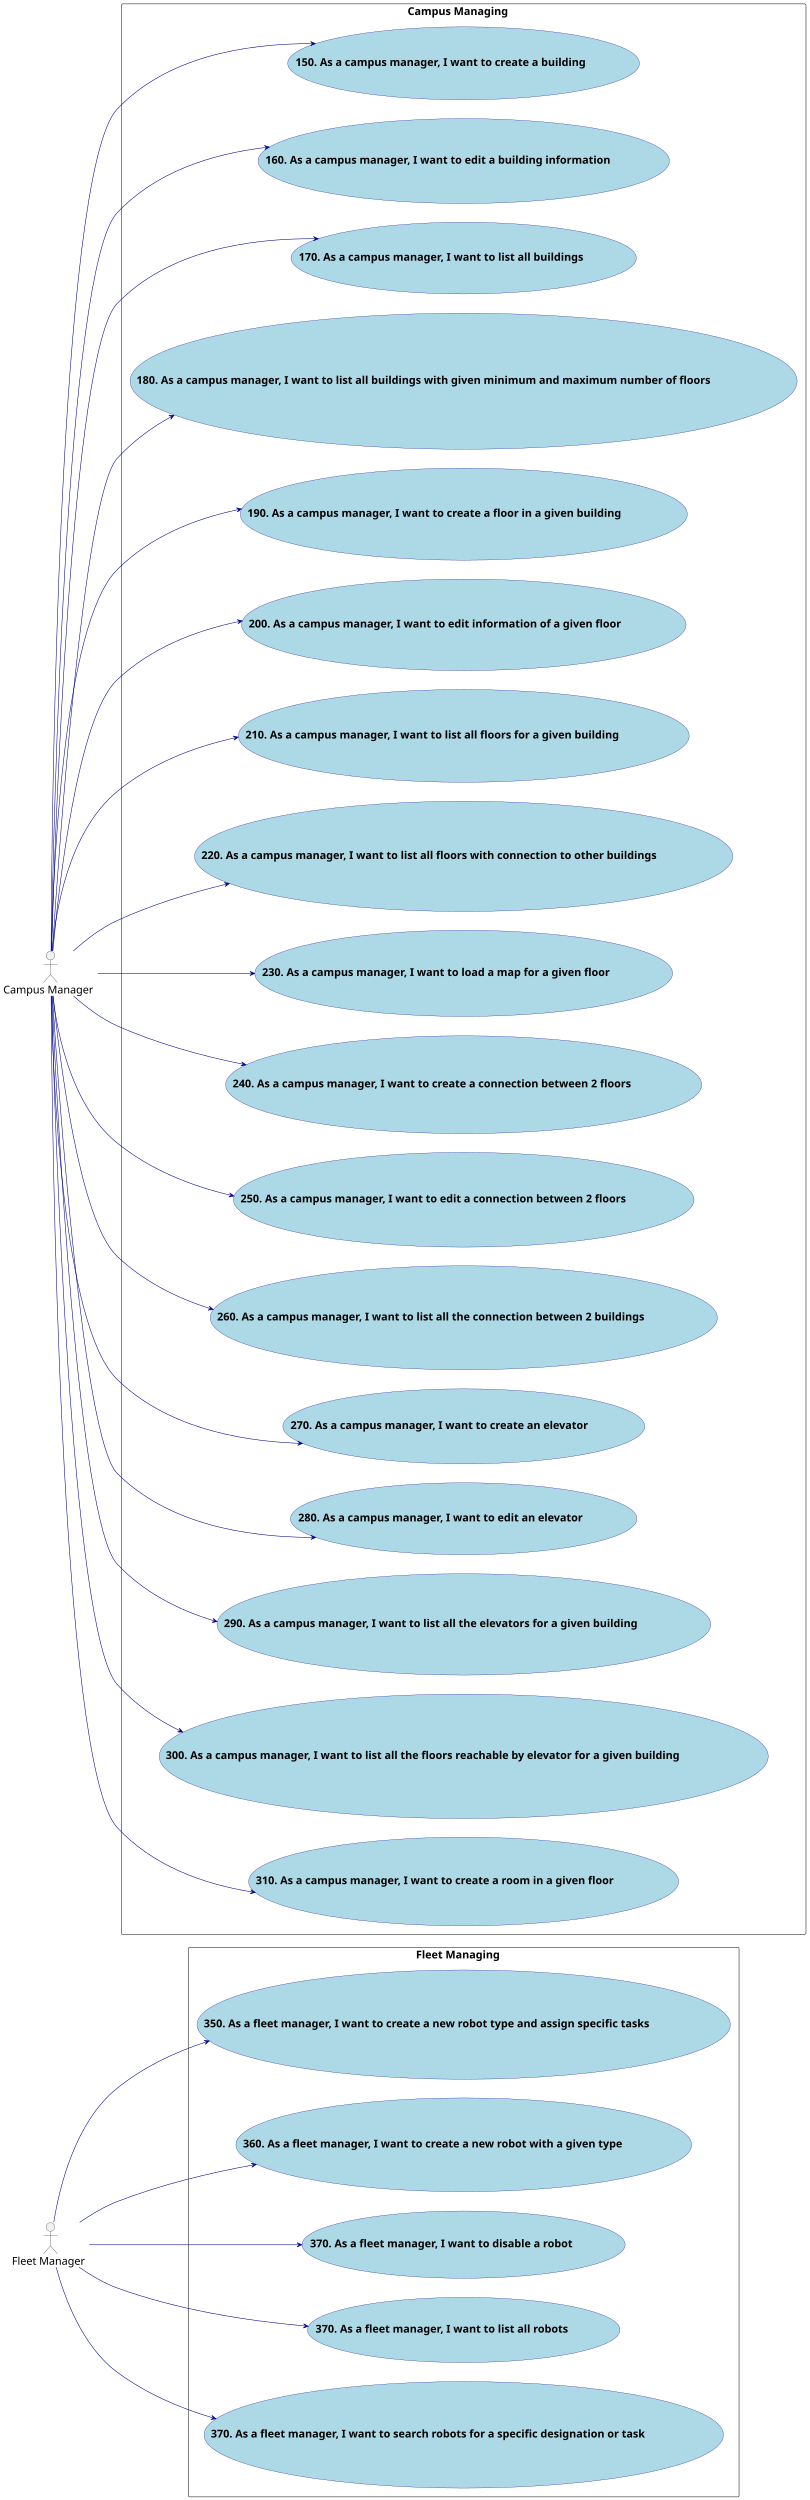
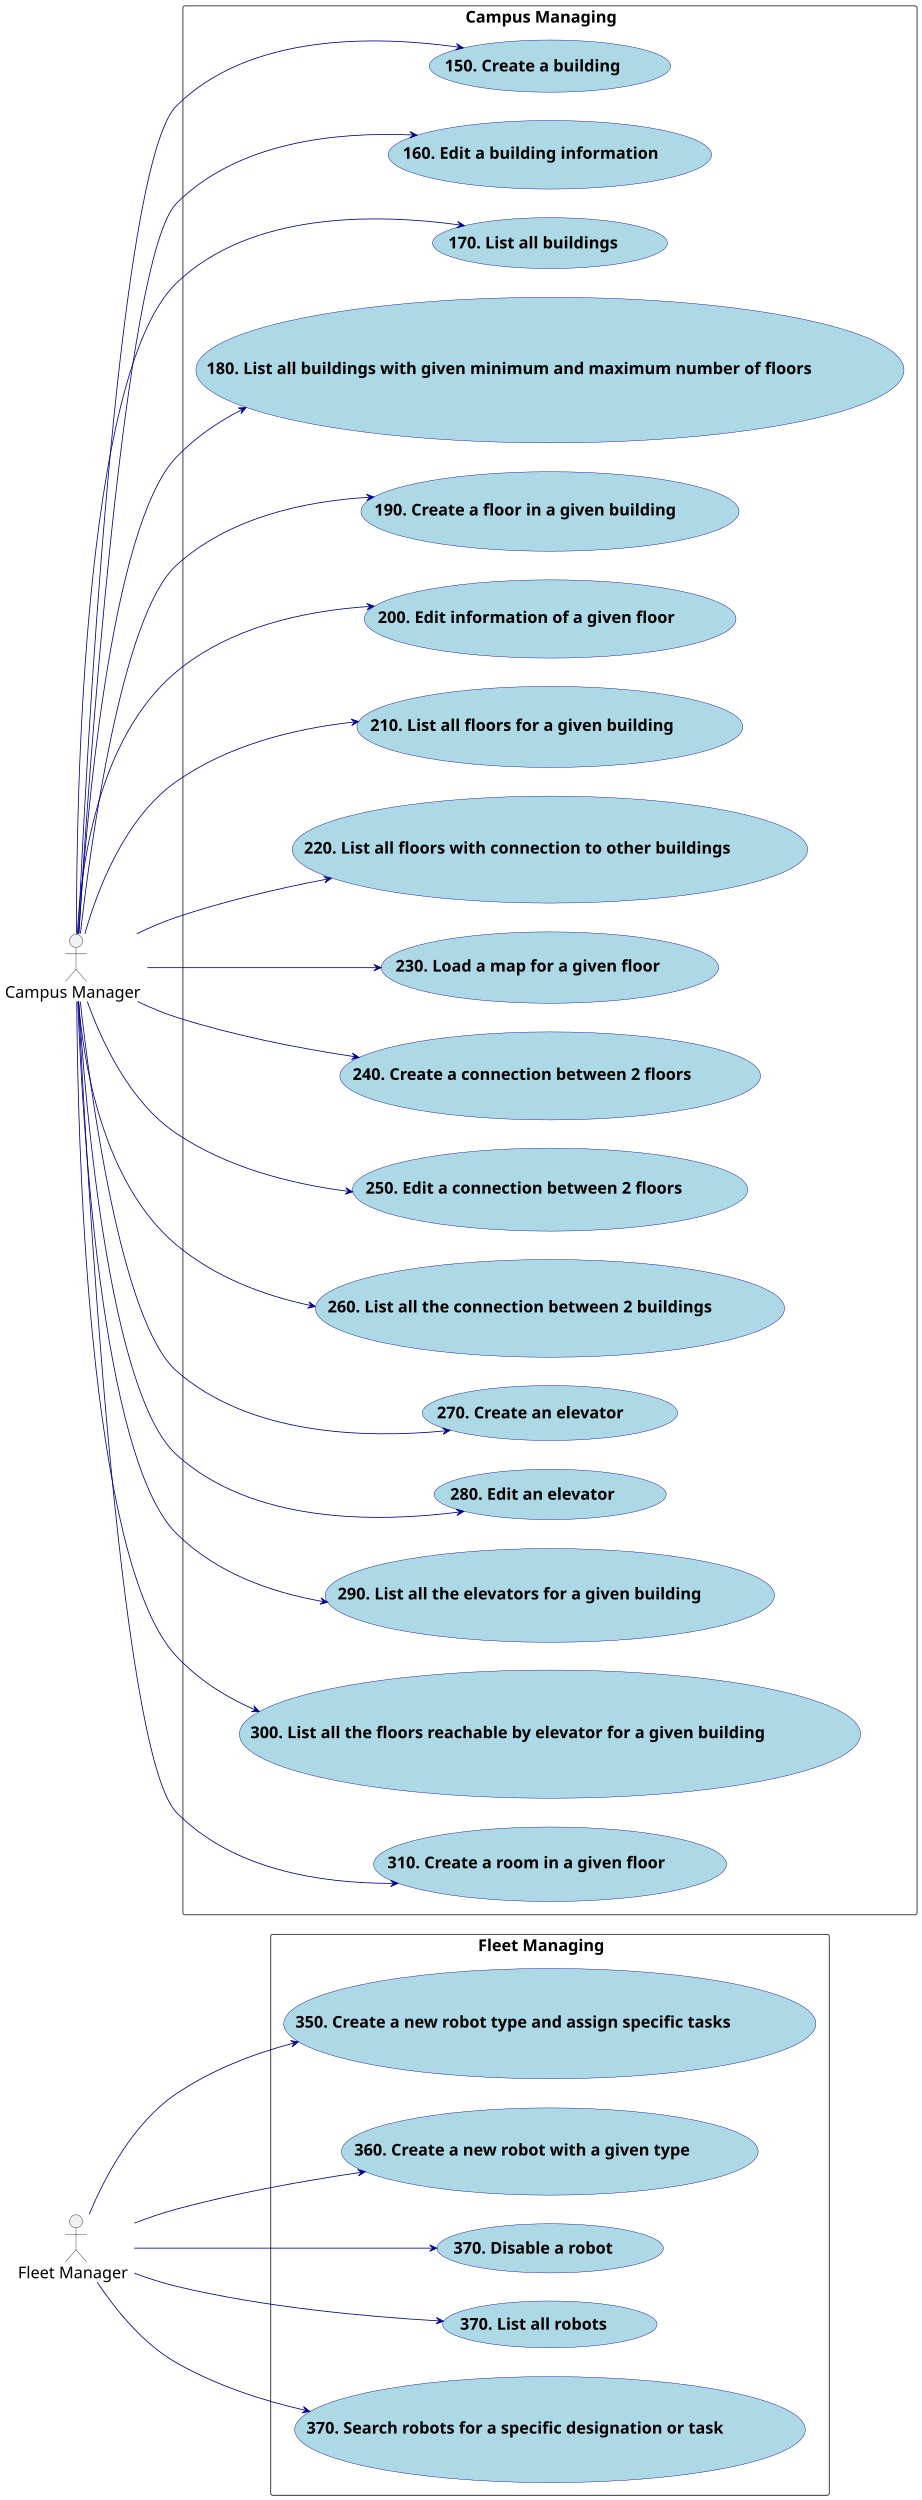
- <svg xmlns="http://www.w3.org/2000/svg" contentStyleType="text/css" height="4631px" preserveAspectRatio="none" style="width:1499px;height:4631px;background:#FFFFFF;" version="1.1" viewBox="0 0 1499 4631" width="1499px" zoomAndPan="magnify">
+ <svg xmlns="http://www.w3.org/2000/svg" contentStyleType="text/css" height="3075px" preserveAspectRatio="none" style="width:1134px;height:3075px;background:#FFFFFF;" version="1.1" viewBox="0 0 1134 3075" width="1134px" zoomAndPan="magnify">
  <defs />
  <g>
    <g id="cluster_campus">
-       <rect fill="none" height="3576" rx="2.5" ry="2.5" style="stroke:#181818;stroke-width:1.0;" width="1268" x="225" y="7.217" />
-       <text fill="#000000" font-family="sans-serif" font-size="20" font-weight="bold" lengthAdjust="spacing" textLength="208" x="755" y="27.781">Campus Managing</text>
+       <rect fill="none" height="2348" rx="2.5" ry="2.5" style="stroke:#181818;stroke-width:1.0;" width="903" x="225" y="7.217" />
+       <text fill="#000000" font-family="sans-serif" font-size="20" font-weight="bold" lengthAdjust="spacing" textLength="208" x="572.5" y="27.781">Campus Managing</text>
    </g>
    <g id="cluster_fleet">
-       <rect fill="none" height="1018" rx="2.5" ry="2.5" style="stroke:#181818;stroke-width:1.0;" width="1020" x="349" y="3607.217" />
-       <text fill="#000000" font-family="sans-serif" font-size="20" font-weight="bold" lengthAdjust="spacing" textLength="177" x="770.5" y="3627.781">Fleet Managing</text>
+       <rect fill="none" height="690" rx="2.5" ry="2.5" style="stroke:#181818;stroke-width:1.0;" width="687" x="333" y="2379.217" />
+       <text fill="#000000" font-family="sans-serif" font-size="20" font-weight="bold" lengthAdjust="spacing" textLength="177" x="588" y="2399.781">Fleet Managing</text>
    </g>
    <g id="elem_createBuilding">
-       <ellipse cx="858.791" cy="117.275" fill="#ADD8E6" rx="325.791" ry="67.558" style="stroke:#00008B;stroke-width:0.5;" />
-       <text fill="#000000" font-family="sans-serif" font-size="20" font-weight="bold" lengthAdjust="spacing" textLength="623" x="547.291" y="122.199">150. As a campus manager, I want to create a building</text>
+       <ellipse cx="676.46" cy="81.309" fill="#ADD8E6" rx="148.46" ry="32.092" style="stroke:#00008B;stroke-width:0.5;" />
+       <text fill="#000000" font-family="sans-serif" font-size="20" font-weight="bold" lengthAdjust="spacing" textLength="253" x="546.96" y="87.841">150. Create a building</text>
    </g>
    <g id="elem_editBuilding">
-       <ellipse cx="859.008" cy="298.318" fill="#ADD8E6" rx="381.008" ry="78.602" style="stroke:#00008B;stroke-width:0.5;" />
-       <text fill="#000000" font-family="sans-serif" font-size="20" font-weight="bold" lengthAdjust="spacing" textLength="735" x="491.508" y="303.242">160. As a campus manager, I want to edit a building information</text>
+       <ellipse cx="676.348" cy="190.387" fill="#ADD8E6" rx="198.848" ry="42.17" style="stroke:#00008B;stroke-width:0.5;" />
+       <text fill="#000000" font-family="sans-serif" font-size="20" font-weight="bold" lengthAdjust="spacing" textLength="362" x="495.348" y="195.31">160. Edit a building information</text>
    </g>
    <g id="elem_listBuildings">
-       <ellipse cx="858.891" cy="478.095" fill="#ADD8E6" rx="319.891" ry="66.378" style="stroke:#00008B;stroke-width:0.5;" />
-       <text fill="#000000" font-family="sans-serif" font-size="20" font-weight="bold" lengthAdjust="spacing" textLength="611" x="553.391" y="483.019">170. As a campus manager, I want to list all buildings</text>
+       <ellipse cx="676.469" cy="299.011" fill="#ADD8E6" rx="144.469" ry="31.294" style="stroke:#00008B;stroke-width:0.5;" />
+       <text fill="#000000" font-family="sans-serif" font-size="20" font-weight="bold" lengthAdjust="spacing" textLength="244" x="551.469" y="305.543">170. List all buildings</text>
    </g>
    <g id="elem_listBuildingsWithFloors">
-       <ellipse cx="858.761" cy="706.169" fill="#ADD8E6" rx="617.761" ry="125.952" style="stroke:#00008B;stroke-width:0.5;" />
-       <text fill="#000000" font-family="sans-serif" font-size="20" font-weight="bold" lengthAdjust="spacing" textLength="1212" x="252.761" y="711.093">180. As a campus manager, I want to list all buildings with given minimum and maximum number of floors</text>
+       <ellipse cx="676.435" cy="455.204" fill="#ADD8E6" rx="435.435" ry="89.487" style="stroke:#00008B;stroke-width:0.5;" />
+       <text fill="#000000" font-family="sans-serif" font-size="20" font-weight="bold" lengthAdjust="spacing" textLength="845" x="253.935" y="460.128">180. List all buildings with given minimum and maximum number of floors</text>
    </g>
    <g id="elem_createFloor">
-       <ellipse cx="859.141" cy="952.445" fill="#ADD8E6" rx="414.141" ry="85.228" style="stroke:#00008B;stroke-width:0.5;" />
-       <text fill="#000000" font-family="sans-serif" font-size="20" font-weight="bold" lengthAdjust="spacing" textLength="802" x="458.141" y="957.369">190. As a campus manager, I want to create a floor in a given building</text>
+       <ellipse cx="676.503" cy="629.117" fill="#ADD8E6" rx="232.503" ry="48.901" style="stroke:#00008B;stroke-width:0.5;" />
+       <text fill="#000000" font-family="sans-serif" font-size="20" font-weight="bold" lengthAdjust="spacing" textLength="432" x="460.503" y="634.041">190. Create a floor in a given building</text>
    </g>
    <g id="elem_editFloor">
-       <ellipse cx="859.166" cy="1157.45" fill="#ADD8E6" rx="411.666" ry="84.733" style="stroke:#00008B;stroke-width:0.5;" />
-       <text fill="#000000" font-family="sans-serif" font-size="20" font-weight="bold" lengthAdjust="spacing" textLength="797" x="460.666" y="1162.374">200. As a campus manager, I want to edit information of a given floor</text>
+       <ellipse cx="676.636" cy="761.344" fill="#ADD8E6" rx="228.636" ry="48.127" style="stroke:#00008B;stroke-width:0.5;" />
+       <text fill="#000000" font-family="sans-serif" font-size="20" font-weight="bold" lengthAdjust="spacing" textLength="424" x="464.636" y="766.268">200. Edit information of a given floor</text>
    </g>
    <g id="elem_listFloors">
-       <ellipse cx="859.106" cy="1363.138" fill="#ADD8E6" rx="417.606" ry="85.921" style="stroke:#00008B;stroke-width:0.5;" />
-       <text fill="#000000" font-family="sans-serif" font-size="20" font-weight="bold" lengthAdjust="spacing" textLength="802" x="454.606" y="1368.062">210. As a campus manager, I want to list all floors for a given building</text>
+       <ellipse cx="676.343" cy="894.085" fill="#ADD8E6" rx="237.343" ry="49.869" style="stroke:#00008B;stroke-width:0.5;" />
+       <text fill="#000000" font-family="sans-serif" font-size="20" font-weight="bold" lengthAdjust="spacing" textLength="435" x="455.343" y="899.009">210. List all floors for a given building</text>
    </g>
    <g id="elem_listFloorsWithConnections">
-       <ellipse cx="858.931" cy="1586.303" fill="#ADD8E6" rx="498.431" ry="102.086" style="stroke:#00008B;stroke-width:0.5;" />
-       <text fill="#000000" font-family="sans-serif" font-size="20" font-weight="bold" lengthAdjust="spacing" textLength="972" x="372.931" y="1591.227">220. As a campus manager, I want to list all floors with connection to other buildings</text>
+       <ellipse cx="676.442" cy="1045.005" fill="#ADD8E6" rx="316.942" ry="65.788" style="stroke:#00008B;stroke-width:0.5;" />
+       <text fill="#000000" font-family="sans-serif" font-size="20" font-weight="bold" lengthAdjust="spacing" textLength="605" x="373.942" y="1049.929">220. List all floors with connection to other buildings</text>
    </g>
    <g id="elem_loadFloorMap">
-       <ellipse cx="858.937" cy="1803.004" fill="#ADD8E6" rx="386.937" ry="79.787" style="stroke:#00008B;stroke-width:0.5;" />
-       <text fill="#000000" font-family="sans-serif" font-size="20" font-weight="bold" lengthAdjust="spacing" textLength="747" x="485.437" y="1807.928">230. As a campus manager, I want to load a map for a given floor</text>
+       <ellipse cx="676.459" cy="1190.109" fill="#ADD8E6" rx="207.459" ry="43.892" style="stroke:#00008B;stroke-width:0.5;" />
+       <text fill="#000000" font-family="sans-serif" font-size="20" font-weight="bold" lengthAdjust="spacing" textLength="380" x="486.459" y="1195.033">230. Load a map for a given floor</text>
    </g>
    <g id="elem_createConnection">
-       <ellipse cx="858.885" cy="2009.294" fill="#ADD8E6" rx="440.885" ry="90.577" style="stroke:#00008B;stroke-width:0.5;" />
-       <text fill="#000000" font-family="sans-serif" font-size="20" font-weight="bold" lengthAdjust="spacing" textLength="856" x="430.885" y="2014.218">240. As a campus manager, I want to create a connection between 2 floors</text>
+       <ellipse cx="676.712" cy="1323.359" fill="#ADD8E6" rx="258.712" ry="54.142" style="stroke:#00008B;stroke-width:0.5;" />
+       <text fill="#000000" font-family="sans-serif" font-size="20" font-weight="bold" lengthAdjust="spacing" textLength="486" x="433.712" y="1328.283">240. Create a connection between 2 floors</text>
    </g>
    <g id="elem_editConnection">
-       <ellipse cx="859.018" cy="2222.421" fill="#ADD8E6" rx="426.518" ry="87.704" style="stroke:#00008B;stroke-width:0.5;" />
-       <text fill="#000000" font-family="sans-serif" font-size="20" font-weight="bold" lengthAdjust="spacing" textLength="827" x="445.518" y="2227.344">250. As a campus manager, I want to edit a connection between 2 floors</text>
+       <ellipse cx="676.659" cy="1463.249" fill="#ADD8E6" rx="243.16" ry="51.032" style="stroke:#00008B;stroke-width:0.5;" />
+       <text fill="#000000" font-family="sans-serif" font-size="20" font-weight="bold" lengthAdjust="spacing" textLength="454" x="449.659" y="1468.172">250. Edit a connection between 2 floors</text>
    </g>
    <g id="elem_listBuildingsConnections">
-       <ellipse cx="859.144" cy="2441.046" fill="#ADD8E6" rx="469.644" ry="96.329" style="stroke:#00008B;stroke-width:0.5;" />
-       <text fill="#000000" font-family="sans-serif" font-size="20" font-weight="bold" lengthAdjust="spacing" textLength="914" x="402.144" y="2445.969">260. As a campus manager, I want to list all the connection between 2 buildings</text>
+       <ellipse cx="676.496" cy="1609.316" fill="#ADD8E6" rx="288.496" ry="60.099" style="stroke:#00008B;stroke-width:0.5;" />
+       <text fill="#000000" font-family="sans-serif" font-size="20" font-weight="bold" lengthAdjust="spacing" textLength="547" x="402.996" y="1614.24">260. List all the connection between 2 buildings</text>
    </g>
    <g id="elem_createElevator">
-       <ellipse cx="859.139" cy="2642.145" fill="#ADD8E6" rx="335.139" ry="69.428" style="stroke:#00008B;stroke-width:0.5;" />
-       <text fill="#000000" font-family="sans-serif" font-size="20" font-weight="bold" lengthAdjust="spacing" textLength="642" x="538.139" y="2647.068">270. As a campus manager, I want to create an elevator</text>
+       <ellipse cx="676.479" cy="1738.013" fill="#ADD8E6" rx="156.979" ry="33.796" style="stroke:#00008B;stroke-width:0.5;" />
+       <text fill="#000000" font-family="sans-serif" font-size="20" font-weight="bold" lengthAdjust="spacing" textLength="272" x="537.479" y="1744.545">270. Create an elevator</text>
    </g>
    <g id="elem_editElevator">
-       <ellipse cx="858.874" cy="2813.292" fill="#ADD8E6" rx="320.874" ry="66.575" style="stroke:#00008B;stroke-width:0.5;" />
-       <text fill="#000000" font-family="sans-serif" font-size="20" font-weight="bold" lengthAdjust="spacing" textLength="613" x="552.374" y="2818.215">280. As a campus manager, I want to edit an elevator</text>
+       <ellipse cx="676.705" cy="1838.158" fill="#ADD8E6" rx="142.705" ry="30.941" style="stroke:#00008B;stroke-width:0.5;" />
+       <text fill="#000000" font-family="sans-serif" font-size="20" font-weight="bold" lengthAdjust="spacing" textLength="240" x="553.705" y="1844.69">280. Edit an elevator</text>
    </g>
    <g id="elem_listElevators">
-       <ellipse cx="859.244" cy="3009.066" fill="#ADD8E6" rx="457.244" ry="93.849" style="stroke:#00008B;stroke-width:0.5;" />
-       <text fill="#000000" font-family="sans-serif" font-size="20" font-weight="bold" lengthAdjust="spacing" textLength="889" x="414.744" y="3013.99">290. As a campus manager, I want to list all the elevators for a given building</text>
+       <ellipse cx="676.27" cy="1962.371" fill="#ADD8E6" rx="276.27" ry="57.654" style="stroke:#00008B;stroke-width:0.5;" />
+       <text fill="#000000" font-family="sans-serif" font-size="20" font-weight="bold" lengthAdjust="spacing" textLength="522" x="415.27" y="1967.295">290. List all the elevators for a given building</text>
    </g>
    <g id="elem_listFloorsReachableByElevator">
-       <ellipse cx="859.027" cy="3253.422" fill="#ADD8E6" rx="564.027" ry="115.206" style="stroke:#00008B;stroke-width:0.5;" />
-       <text fill="#000000" font-family="sans-serif" font-size="20" font-weight="bold" lengthAdjust="spacing" textLength="1104" x="307.027" y="3258.346">300. As a campus manager, I want to list all the floors reachable by elevator for a given building</text>
+       <ellipse cx="676.496" cy="2133.016" fill="#ADD8E6" rx="381.996" ry="78.799" style="stroke:#00008B;stroke-width:0.5;" />
+       <text fill="#000000" font-family="sans-serif" font-size="20" font-weight="bold" lengthAdjust="spacing" textLength="737" x="307.996" y="2137.94">300. List all the floors reachable by elevator for a given building</text>
    </g>
    <g id="elem_createRoom">
-       <ellipse cx="858.808" cy="3485.278" fill="#ADD8E6" rx="398.308" ry="82.062" style="stroke:#00008B;stroke-width:0.5;" />
-       <text fill="#000000" font-family="sans-serif" font-size="20" font-weight="bold" lengthAdjust="spacing" textLength="770" x="473.808" y="3490.202">310. As a campus manager, I want to create a room in a given floor</text>
+       <ellipse cx="676.564" cy="2293.03" fill="#ADD8E6" rx="217.065" ry="45.813" style="stroke:#00008B;stroke-width:0.5;" />
+       <text fill="#000000" font-family="sans-serif" font-size="20" font-weight="bold" lengthAdjust="spacing" textLength="400" x="476.565" y="2297.954">310. Create a room in a given floor</text>
    </g>
    <g id="elem_createRobotType">
-       <ellipse cx="858.962" cy="3750.409" fill="#ADD8E6" rx="493.962" ry="101.192" style="stroke:#00008B;stroke-width:0.5;" />
-       <text fill="#000000" font-family="sans-serif" font-size="20" font-weight="bold" lengthAdjust="spacing" textLength="963" x="377.462" y="3755.333">350. As a fleet manager, I want to create a new robot type and assign specific tasks</text>
+       <ellipse cx="676.266" cy="2489.07" fill="#ADD8E6" rx="327.266" ry="67.853" style="stroke:#00008B;stroke-width:0.5;" />
+       <text fill="#000000" font-family="sans-serif" font-size="20" font-weight="bold" lengthAdjust="spacing" textLength="626" x="363.266" y="2493.994">350. Create a new robot type and assign specific tasks</text>
    </g>
    <g id="elem_createRobot">
-       <ellipse cx="859.062" cy="3973.029" fill="#ADD8E6" rx="422.062" ry="86.812" style="stroke:#00008B;stroke-width:0.5;" />
-       <text fill="#000000" font-family="sans-serif" font-size="20" font-weight="bold" lengthAdjust="spacing" textLength="818" x="450.062" y="3977.953">360. As a fleet manager, I want to create a new robot with a given type</text>
+       <ellipse cx="676.278" cy="2646.372" fill="#ADD8E6" rx="256.278" ry="53.656" style="stroke:#00008B;stroke-width:0.5;" />
+       <text fill="#000000" font-family="sans-serif" font-size="20" font-weight="bold" lengthAdjust="spacing" textLength="481" x="435.778" y="2651.296">360. Create a new robot with a given type</text>
    </g>
    <g id="elem_disableRobot">
-       <ellipse cx="858.773" cy="4157.971" fill="#ADD8E6" rx="299.273" ry="62.255" style="stroke:#00008B;stroke-width:0.5;" />
-       <text fill="#000000" font-family="sans-serif" font-size="20" font-weight="bold" lengthAdjust="spacing" textLength="569" x="574.273" y="4162.895">370. As a fleet manager, I want to disable a robot</text>
+       <ellipse cx="676.696" cy="2765.456" fill="#ADD8E6" rx="139.196" ry="30.239" style="stroke:#00008B;stroke-width:0.5;" />
+       <text fill="#000000" font-family="sans-serif" font-size="20" font-weight="bold" lengthAdjust="spacing" textLength="232" x="557.696" y="2771.988">370. Disable a robot</text>
    </g>
    <g id="elem_listRobots">
-       <ellipse cx="858.975" cy="4316.012" fill="#ADD8E6" rx="289.475" ry="60.295" style="stroke:#00008B;stroke-width:0.5;" />
-       <text fill="#000000" font-family="sans-serif" font-size="20" font-weight="bold" lengthAdjust="spacing" textLength="549" x="584.475" y="4320.936">370. As a fleet manager, I want to list all robots</text>
+       <ellipse cx="676.336" cy="2858.984" fill="#ADD8E6" rx="131.836" ry="28.767" style="stroke:#00008B;stroke-width:0.5;" />
+       <text fill="#000000" font-family="sans-serif" font-size="20" font-weight="bold" lengthAdjust="spacing" textLength="215" x="565.836" y="2865.516">370. List all robots</text>
    </g>
    <g id="elem_searchRobot">
-       <ellipse cx="859.056" cy="4510.328" fill="#ADD8E6" rx="481.056" ry="98.611" style="stroke:#00008B;stroke-width:0.5;" />
-       <text fill="#000000" font-family="sans-serif" font-size="20" font-weight="bold" lengthAdjust="spacing" textLength="937" x="390.556" y="4515.252">370. As a fleet manager, I want to search robots for a specific designation or task</text>
+       <ellipse cx="676.495" cy="2988.416" fill="#ADD8E6" rx="313.995" ry="65.199" style="stroke:#00008B;stroke-width:0.5;" />
+       <text fill="#000000" font-family="sans-serif" font-size="20" font-weight="bold" lengthAdjust="spacing" textLength="599" x="376.995" y="2993.34">370. Search robots for a specific designation or task</text>
    </g>
    <g id="elem_Fleet">
-       <ellipse cx="93.5" cy="4125.217" fill="#F1F1F1" rx="8" ry="8" style="stroke:#181818;stroke-width:0.5;" />
-       <path d="M93.5,4133.217 L93.5,4160.217 M80.5,4141.217 L106.5,4141.217 M93.5,4160.217 L80.5,4175.217 M93.5,4160.217 L106.5,4175.217 " fill="none" style="stroke:#181818;stroke-width:0.5;" />
-       <text fill="#000000" font-family="sans-serif" font-size="20" lengthAdjust="spacing" textLength="143" x="22" y="4195.281">Fleet Manager</text>
+       <ellipse cx="93.5" cy="2732.217" fill="#F1F1F1" rx="8" ry="8" style="stroke:#181818;stroke-width:0.5;" />
+       <path d="M93.5,2740.217 L93.5,2767.217 M80.5,2748.217 L106.5,2748.217 M93.5,2767.217 L80.5,2782.217 M93.5,2767.217 L106.5,2782.217 " fill="none" style="stroke:#181818;stroke-width:0.5;" />
+       <text fill="#000000" font-family="sans-serif" font-size="20" lengthAdjust="spacing" textLength="143" x="22" y="2802.281">Fleet Manager</text>
    </g>
    <g id="elem_Campus">
-       <ellipse cx="93.5" cy="1770.217" fill="#F1F1F1" rx="8" ry="8" style="stroke:#181818;stroke-width:0.5;" />
-       <path d="M93.5,1778.217 L93.5,1805.217 M80.5,1786.217 L106.5,1786.217 M93.5,1805.217 L80.5,1820.217 M93.5,1805.217 L106.5,1820.217 " fill="none" style="stroke:#181818;stroke-width:0.5;" />
-       <text fill="#000000" font-family="sans-serif" font-size="20" lengthAdjust="spacing" textLength="175" x="6" y="1840.281">Campus Manager</text>
+       <ellipse cx="93.5" cy="1157.217" fill="#F1F1F1" rx="8" ry="8" style="stroke:#181818;stroke-width:0.5;" />
+       <path d="M93.5,1165.217 L93.5,1192.217 M80.5,1173.217 L106.5,1173.217 M93.5,1192.217 L80.5,1207.217 M93.5,1192.217 L106.5,1207.217 " fill="none" style="stroke:#181818;stroke-width:0.5;" />
+       <text fill="#000000" font-family="sans-serif" font-size="20" lengthAdjust="spacing" textLength="175" x="6" y="1227.281">Campus Manager</text>
    </g>
    <g id="link_Campus_createBuilding">
-       <path d="M94.62,1761.417 C95.72,1520.787 106.73,318.787 217,202.217 C307.93,106.097 451.01,80.467 578.94,80.797 " fill="none" id="Campus-to-createBuilding" style="stroke:#00008B;stroke-width:1.0;" />
-       <polygon fill="#00008B" points="584.25,80.827,575.273,76.775,579.25,80.798,575.227,84.775,584.25,80.827" style="stroke:#00008B;stroke-width:1.0;" />
+       <path d="M96.3,1148.407 C104.75,960.887 143.29,203.297 217,130.217 C306.73,41.257 460.1,43.367 564.53,58.067 " fill="none" id="Campus-to-createBuilding" style="stroke:#00008B;stroke-width:1.0;" />
+       <polygon fill="#00008B" points="569.78,58.817,561.445,53.571,564.831,58.102,560.3,61.489,569.78,58.817" style="stroke:#00008B;stroke-width:1.0;" />
    </g>
    <g id="link_Campus_editBuilding">
-       <path d="M95.11,1761.467 C98.77,1538.717 120.94,496.427 217,394.217 C288.05,318.627 391.06,285.027 493.79,272.987 " fill="none" id="Campus-to-editBuilding" style="stroke:#00008B;stroke-width:1.0;" />
-       <polygon fill="#00008B" points="499,272.387,489.602,269.441,494.033,272.958,490.516,277.388,499,272.387" style="stroke:#00008B;stroke-width:1.0;" />
+       <path d="M96.97,1148.587 C107.68,975.017 152.39,314.857 217,250.217 C291.43,175.747 409.94,161.837 507.83,165.977 " fill="none" id="Campus-to-editBuilding" style="stroke:#00008B;stroke-width:1.0;" />
+       <polygon fill="#00008B" points="513.06,166.217,504.252,161.81,508.065,165.988,503.887,169.802,513.06,166.217" style="stroke:#00008B;stroke-width:1.0;" />
    </g>
    <g id="link_Campus_listBuildings">
-       <path d="M95.6,1761.427 C101.42,1554.977 131.66,650.327 217,562.217 C310.1,466.097 455.51,441.287 584.31,442.217 " fill="none" id="Campus-to-listBuildings" style="stroke:#00008B;stroke-width:1.0;" />
-       <polygon fill="#00008B" points="589.66,442.267,580.706,438.164,584.66,442.21,580.615,446.164,589.66,442.267" style="stroke:#00008B;stroke-width:1.0;" />
+       <path d="M94.13,1148.517 C93.7,994.397 100.74,460.147 217,348.217 C308.31,260.317 462.05,262.397 566.08,276.787 " fill="none" id="Campus-to-listBuildings" style="stroke:#00008B;stroke-width:1.0;" />
+       <polygon fill="#00008B" points="571.3,277.527,562.948,272.308,566.349,276.828,561.829,280.229,571.3,277.527" style="stroke:#00008B;stroke-width:1.0;" />
    </g>
    <g id="link_Campus_listBuildingsWithFloors">
-       <path d="M97.05,1761.717 C108.13,1587.077 154.44,917.807 217,849.217 C245.98,817.447 280.34,791.927 317.86,771.517 " fill="none" id="Campus-to-listBuildingsWithFloors" style="stroke:#00008B;stroke-width:1.0;" />
-       <polygon fill="#00008B" points="322.45,769.057,312.629,769.792,318.045,771.423,316.415,776.84,322.45,769.057" style="stroke:#00008B;stroke-width:1.0;" />
+       <path d="M96.87,1148.447 C104.9,1022.037 135.28,646.987 217,562.217 C240.29,538.057 267.9,518.897 297.85,503.747 " fill="none" id="Campus-to-listBuildingsWithFloors" style="stroke:#00008B;stroke-width:1.0;" />
+       <polygon fill="#00008B" points="302.68,501.357,292.84,501.779,298.202,503.581,296.4,508.943,302.68,501.357" style="stroke:#00008B;stroke-width:1.0;" />
    </g>
    <g id="link_Campus_createFloor">
-       <path d="M95.17,1761.487 C98.34,1619.087 116.36,1155.557 217,1055.217 C277.55,994.847 358.51,961.207 442.46,943.767 " fill="none" id="Campus-to-createFloor" style="stroke:#00008B;stroke-width:1.0;" />
-       <polygon fill="#00008B" points="447.48,942.737,437.862,940.617,442.581,943.737,439.462,948.456,447.48,942.737" style="stroke:#00008B;stroke-width:1.0;" />
+       <path d="M98.91,1148.337 C111.18,1040.327 149.31,756.477 217,695.217 C280.72,637.547 371.15,616.527 454.88,611.597 " fill="none" id="Campus-to-createFloor" style="stroke:#00008B;stroke-width:1.0;" />
+       <polygon fill="#00008B" points="459.87,611.327,450.656,607.848,454.878,611.613,451.114,615.835,459.87,611.327" style="stroke:#00008B;stroke-width:1.0;" />
    </g>
    <g id="link_Campus_editFloor">
-       <path d="M97.95,1761.527 C108.35,1646.457 143.31,1328.357 217,1259.217 C279.04,1201.007 360.24,1168.257 443.89,1151.017 " fill="none" id="Campus-to-editFloor" style="stroke:#00008B;stroke-width:1.0;" />
-       <polygon fill="#00008B" points="448.9,1150.007,439.288,1147.86,443.998,1150.993,440.866,1155.703,448.9,1150.007" style="stroke:#00008B;stroke-width:1.0;" />
+       <path d="M95.18,1148.687 C98.87,1071.887 118.55,908.047 217,826.217 C282.41,771.847 372.07,751.307 454.76,745.937 " fill="none" id="Campus-to-editFloor" style="stroke:#00008B;stroke-width:1.0;" />
+       <polygon fill="#00008B" points="460.2,745.607,450.967,742.179,455.21,745.92,451.469,750.163,460.2,745.607" style="stroke:#00008B;stroke-width:1.0;" />
    </g>
    <g id="link_Campus_listFloors">
-       <path d="M96.65,1761.457 C102.76,1689.137 126.31,1541.177 217,1466.217 C279.16,1414.837 356.65,1384.127 436.05,1366.557 " fill="none" id="Campus-to-listFloors" style="stroke:#00008B;stroke-width:1.0;" />
-       <polygon fill="#00008B" points="441.28,1365.417,431.632,1363.438,436.396,1366.488,433.346,1371.252,441.28,1365.417" style="stroke:#00008B;stroke-width:1.0;" />
+       <path d="M104.39,1148.667 C119.28,1095.897 152.8,1006.307 217,961.217 C280.21,916.817 360.5,896.297 436.17,887.997 " fill="none" id="Campus-to-listFloors" style="stroke:#00008B;stroke-width:1.0;" />
+       <polygon fill="#00008B" points="441.15,887.467,431.777,884.441,436.178,887.995,432.623,892.396,441.15,887.467" style="stroke:#00008B;stroke-width:1.0;" />
    </g>
    <g id="link_Campus_listFloorsWithConnections">
-       <path d="M135.77,1761.637 C158.03,1741.577 187.03,1718.927 217,1705.217 C280.32,1676.237 350.23,1654.317 419.9,1637.737 " fill="none" id="Campus-to-listFloorsWithConnections" style="stroke:#00008B;stroke-width:1.0;" />
-       <polygon fill="#00008B" points="424.92,1636.547,415.244,1634.708,420.052,1637.689,417.072,1642.497,424.92,1636.547" style="stroke:#00008B;stroke-width:1.0;" />
+       <path d="M168.17,1148.637 C183.92,1140.967 200.73,1133.677 217,1128.217 C275.84,1108.467 340.58,1093.107 402.42,1081.267 " fill="none" id="Campus-to-listFloorsWithConnections" style="stroke:#00008B;stroke-width:1.0;" />
+       <polygon fill="#00008B" points="407.63,1080.277,398.043,1078.023,402.717,1081.208,399.532,1085.883,407.63,1080.277" style="stroke:#00008B;stroke-width:1.0;" />
    </g>
    <g id="link_Campus_loadFloorMap">
-       <path d="M181.34,1803.217 C252.71,1803.217 359.24,1803.217 466.77,1803.217 " fill="none" id="Campus-to-loadFloorMap" style="stroke:#00008B;stroke-width:1.0;" />
-       <polygon fill="#00008B" points="471.89,1803.217,462.89,1799.217,466.89,1803.217,462.89,1807.217,471.89,1803.217" style="stroke:#00008B;stroke-width:1.0;" />
+       <path d="M181.17,1190.217 C255.6,1190.217 366.02,1190.217 463.63,1190.217 " fill="none" id="Campus-to-loadFloorMap" style="stroke:#00008B;stroke-width:1.0;" />
+       <polygon fill="#00008B" points="468.85,1190.217,459.85,1186.217,463.85,1190.217,459.85,1194.217,468.85,1190.217" style="stroke:#00008B;stroke-width:1.0;" />
    </g>
    <g id="link_Campus_createConnection">
-       <path d="M136.03,1844.797 C158.25,1864.647 187.14,1886.917 217,1900.217 C289.65,1932.577 370.86,1955.387 450.41,1971.447 " fill="none" id="Campus-to-createConnection" style="stroke:#00008B;stroke-width:1.0;" />
-       <polygon fill="#00008B" points="455.65,1972.487,447.6,1966.813,450.745,1971.514,446.044,1974.66,455.65,1972.487" style="stroke:#00008B;stroke-width:1.0;" />
+       <path d="M169.11,1231.867 C184.58,1239.207 201.04,1246.127 217,1251.217 C286.81,1273.497 364.88,1289.027 436.54,1299.797 " fill="none" id="Campus-to-createConnection" style="stroke:#00008B;stroke-width:1.0;" />
+       <polygon fill="#00008B" points="441.69,1300.567,433.382,1295.277,436.745,1299.826,432.197,1303.189,441.69,1300.567" style="stroke:#00008B;stroke-width:1.0;" />
    </g>
    <g id="link_Campus_editConnection">
-       <path d="M97.93,1844.897 C105.93,1913.277 132.18,2048.547 217,2117.217 C277.46,2166.167 351.88,2196.367 428.35,2214.357 " fill="none" id="Campus-to-editConnection" style="stroke:#00008B;stroke-width:1.0;" />
-       <polygon fill="#00008B" points="433.39,2215.517,425.525,2209.589,428.519,2214.388,423.719,2217.382,433.39,2215.517" style="stroke:#00008B;stroke-width:1.0;" />
+       <path d="M107.37,1231.857 C124.38,1279.377 159.15,1355.507 217,1394.217 C278.74,1435.527 355.55,1456.017 428.54,1465.337 " fill="none" id="Campus-to-editConnection" style="stroke:#00008B;stroke-width:1.0;" />
+       <polygon fill="#00008B" points="433.79,1465.987,425.35,1460.91,428.828,1465.372,424.366,1468.85,433.79,1465.987" style="stroke:#00008B;stroke-width:1.0;" />
    </g>
    <g id="link_Campus_listBuildingsConnections">
-       <path d="M98.41,1844.927 C109.77,1956.967 146.56,2260.457 217,2327.217 C265.57,2373.257 325.97,2404.087 390.11,2424.297 " fill="none" id="Campus-to-listBuildingsConnections" style="stroke:#00008B;stroke-width:1.0;" />
-       <polygon fill="#00008B" points="395.13,2425.857,387.726,2419.362,390.356,2424.37,385.348,2427,395.13,2425.857" style="stroke:#00008B;stroke-width:1.0;" />
+       <path d="M96.5,1231.797 C102.4,1304.607 125.61,1454.677 217,1531.217 C263.74,1570.357 322.79,1593.197 382.82,1605.947 " fill="none" id="Campus-to-listBuildingsConnections" style="stroke:#00008B;stroke-width:1.0;" />
+       <polygon fill="#00008B" points="387.89,1606.997,379.888,1601.255,382.994,1605.983,378.266,1609.09,387.89,1606.997" style="stroke:#00008B;stroke-width:1.0;" />
    </g>
    <g id="link_Campus_createElevator">
-       <path d="M95.03,1844.757 C97.77,1987.627 114.53,2455.437 217,2555.217 C305.1,2641.007 435.11,2669.327 555.05,2673.637 " fill="none" id="Campus-to-createElevator" style="stroke:#00008B;stroke-width:1.0;" />
-       <polygon fill="#00008B" points="560.39,2673.817,551.52,2669.536,555.393,2673.66,551.269,2677.532,560.39,2673.817" style="stroke:#00008B;stroke-width:1.0;" />
+       <path d="M98.75,1231.897 C110.69,1340.107 148.2,1625.777 217,1686.217 C306.45,1764.797 446.56,1769.667 548.37,1759.917 " fill="none" id="Campus-to-createElevator" style="stroke:#00008B;stroke-width:1.0;" />
+       <polygon fill="#00008B" points="553.49,1759.417,544.144,1756.311,548.514,1759.903,544.922,1764.273,553.49,1759.417" style="stroke:#00008B;stroke-width:1.0;" />
    </g>
    <g id="link_Campus_editElevator">
-       <path d="M97.06,1844.807 C108.01,2016.687 153.36,2665.647 217,2729.217 C310.21,2822.307 452.69,2847.697 579.67,2847.897 " fill="none" id="Campus-to-editElevator" style="stroke:#00008B;stroke-width:1.0;" />
-       <polygon fill="#00008B" points="584.94,2847.887,575.929,2843.912,579.94,2847.901,575.952,2851.912,584.94,2847.887" style="stroke:#00008B;stroke-width:1.0;" />
+       <path d="M96.82,1231.817 C104.58,1354.967 134.04,1713.807 217,1789.217 C310.21,1873.947 462.04,1873.027 565.23,1859.747 " fill="none" id="Campus-to-editElevator" style="stroke:#00008B;stroke-width:1.0;" />
+       <polygon fill="#00008B" points="570.41,1859.057,560.97,1856.247,565.452,1859.7,561.999,1864.181,570.41,1859.057" style="stroke:#00008B;stroke-width:1.0;" />
    </g>
    <g id="link_Campus_listElevators">
-       <path d="M96.26,1844.967 C104.67,2035.777 143.48,2819.027 217,2897.217 C265.75,2949.057 329.31,2982.167 397.45,3002.627 " fill="none" id="Campus-to-listElevators" style="stroke:#00008B;stroke-width:1.0;" />
-       <polygon fill="#00008B" points="402.36,3004.077,394.858,2997.696,397.564,3002.664,392.596,3005.37,402.36,3004.077" style="stroke:#00008B;stroke-width:1.0;" />
+       <path d="M95.74,1231.857 C100.68,1367.567 123.49,1793.637 217,1886.217 C265.13,1933.867 330.99,1958.437 397.78,1969.947 " fill="none" id="Campus-to-listElevators" style="stroke:#00008B;stroke-width:1.0;" />
+       <polygon fill="#00008B" points="403,1970.817,394.785,1965.384,398.069,1969.99,393.463,1973.274,403,1970.817" style="stroke:#00008B;stroke-width:1.0;" />
    </g>
    <g id="link_Campus_listFloorsReachableByElevator">
-       <path d="M95.48,1844.927 C100.88,2058.457 129.96,3022.847 217,3120.217 C249.86,3156.977 290,3185.097 334,3206.457 " fill="none" id="Campus-to-listFloorsReachableByElevator" style="stroke:#00008B;stroke-width:1.0;" />
-       <polygon fill="#00008B" points="338.54,3208.627,332.144,3201.137,334.029,3206.471,328.695,3208.356,338.54,3208.627" style="stroke:#00008B;stroke-width:1.0;" />
+       <path d="M94.46,1231.797 C95.21,1385.517 105.88,1918.897 217,2037.217 C244.17,2066.157 277.65,2087.547 314.04,2103.217 " fill="none" id="Campus-to-listFloorsReachableByElevator" style="stroke:#00008B;stroke-width:1.0;" />
+       <polygon fill="#00008B" points="318.96,2105.297,312.226,2098.11,314.354,2103.351,309.113,2105.48,318.96,2105.297" style="stroke:#00008B;stroke-width:1.0;" />
    </g>
    <g id="link_Campus_createRoom">
-       <path d="M94.7,1844.867 C96.25,2083.337 109.36,3268.897 217,3385.217 C281.73,3455.167 373.69,3489.797 467.81,3504.817 " fill="none" id="Campus-to-createRoom" style="stroke:#00008B;stroke-width:1.0;" />
-       <polygon fill="#00008B" points="472.87,3505.607,464.594,3500.267,467.93,3504.836,463.361,3508.171,472.87,3505.607" style="stroke:#00008B;stroke-width:1.0;" />
+       <path d="M96.44,1231.767 C105.47,1416.387 145.89,2156.577 217,2229.217 C285.01,2298.687 391.12,2316.797 484.13,2316.577 " fill="none" id="Campus-to-createRoom" style="stroke:#00008B;stroke-width:1.0;" />
+       <polygon fill="#00008B" points="489.39,2316.537,480.356,2312.614,484.39,2316.58,480.425,2320.614,489.39,2316.537" style="stroke:#00008B;stroke-width:1.0;" />
    </g>
    <g id="link_Fleet_createRobotType">
-       <path d="M99.64,4116.457 C109.85,4052.457 138.91,3930.927 217,3868.217 C265.49,3829.277 322.69,3801.627 382.65,3782.197 " fill="none" id="Fleet-to-createRobotType" style="stroke:#00008B;stroke-width:1.0;" />
-       <polygon fill="#00008B" points="387.71,3780.577,377.918,3779.522,382.95,3782.106,380.365,3787.138,387.71,3780.577" style="stroke:#00008B;stroke-width:1.0;" />
+       <path d="M109.73,2723.557 C128.11,2679.417 163.42,2611.237 217,2575.217 C260.22,2546.167 310.66,2526.287 361.95,2512.797 " fill="none" id="Fleet-to-createRobotType" style="stroke:#00008B;stroke-width:1.0;" />
+       <polygon fill="#00008B" points="366.92,2511.507,357.204,2509.896,362.08,2512.763,359.214,2517.64,366.92,2511.507" style="stroke:#00008B;stroke-width:1.0;" />
    </g>
    <g id="link_Fleet_createRobot">
-       <path d="M147.63,4116.587 C168.26,4102.347 192.73,4087.647 217,4078.217 C296.36,4047.397 384.66,4025.617 469.73,4010.237 " fill="none" id="Fleet-to-createRobot" style="stroke:#00008B;stroke-width:1.0;" />
-       <polygon fill="#00008B" points="474.81,4009.327,465.251,4006.955,469.886,4010.197,466.644,4014.833,474.81,4009.327" style="stroke:#00008B;stroke-width:1.0;" />
+       <path d="M165.19,2734.477 C181.94,2728.047 199.91,2721.827 217,2717.217 C289.81,2697.567 370.7,2682.797 444,2671.967 " fill="none" id="Fleet-to-createRobot" style="stroke:#00008B;stroke-width:1.0;" />
+       <polygon fill="#00008B" points="449.27,2671.187,439.783,2668.542,444.323,2671.916,440.95,2676.456,449.27,2671.187" style="stroke:#00008B;stroke-width:1.0;" />
    </g>
    <g id="link_Fleet_disableRobot">
-       <path d="M165.3,4158.217 C253.99,4158.217 411.65,4158.217 554.17,4158.217 " fill="none" id="Fleet-to-disableRobot" style="stroke:#00008B;stroke-width:1.0;" />
-       <polygon fill="#00008B" points="559.24,4158.217,550.24,4154.217,554.24,4158.217,550.24,4162.217,559.24,4158.217" style="stroke:#00008B;stroke-width:1.0;" />
+       <path d="M165.16,2765.217 C255.9,2765.217 415.55,2765.217 532.18,2765.217 " fill="none" id="Fleet-to-disableRobot" style="stroke:#00008B;stroke-width:1.0;" />
+       <polygon fill="#00008B" points="537.35,2765.217,528.35,2761.217,532.35,2765.217,528.35,2769.217,537.35,2765.217" style="stroke:#00008B;stroke-width:1.0;" />
    </g>
    <g id="link_Fleet_listRobots">
-       <path d="M146.53,4199.757 C167.31,4214.267 192.18,4229.167 217,4238.217 C327.02,4278.357 453.99,4298.717 565.75,4308.767 " fill="none" id="Fleet-to-listRobots" style="stroke:#00008B;stroke-width:1.0;" />
-       <polygon fill="#00008B" points="571.07,4309.247,562.459,4304.466,566.09,4308.804,561.751,4312.435,571.07,4309.247" style="stroke:#00008B;stroke-width:1.0;" />
+       <path d="M165.07,2795.927 C181.83,2802.197 199.83,2808.117 217,2812.217 C323.94,2837.737 448.17,2849.407 540.32,2854.737 " fill="none" id="Fleet-to-listRobots" style="stroke:#00008B;stroke-width:1.0;" />
+       <polygon fill="#00008B" points="545.51,2855.027,536.754,2850.518,540.518,2854.741,536.296,2858.505,545.51,2855.027" style="stroke:#00008B;stroke-width:1.0;" />
    </g>
    <g id="link_Fleet_searchRobot">
-       <path d="M104,4199.747 C118.61,4253.587 151.99,4346.267 217,4394.217 C269.67,4433.067 331.28,4460.277 395.09,4479.127 " fill="none" id="Fleet-to-searchRobot" style="stroke:#00008B;stroke-width:1.0;" />
-       <polygon fill="#00008B" points="400.09,4480.587,392.57,4474.227,395.29,4479.187,390.33,4481.907,400.09,4480.587" style="stroke:#00008B;stroke-width:1.0;" />
+       <path d="M119.45,2807.007 C141.07,2839.397 175.4,2882.607 217,2906.217 C265.38,2933.677 320.88,2952.297 376.16,2964.857 " fill="none" id="Fleet-to-searchRobot" style="stroke:#00008B;stroke-width:1.0;" />
+       <polygon fill="#00008B" points="381.17,2965.977,373.272,2960.093,376.293,2964.876,371.51,2967.896,381.17,2965.977" style="stroke:#00008B;stroke-width:1.0;" />
    </g>
  </g>
</svg>
